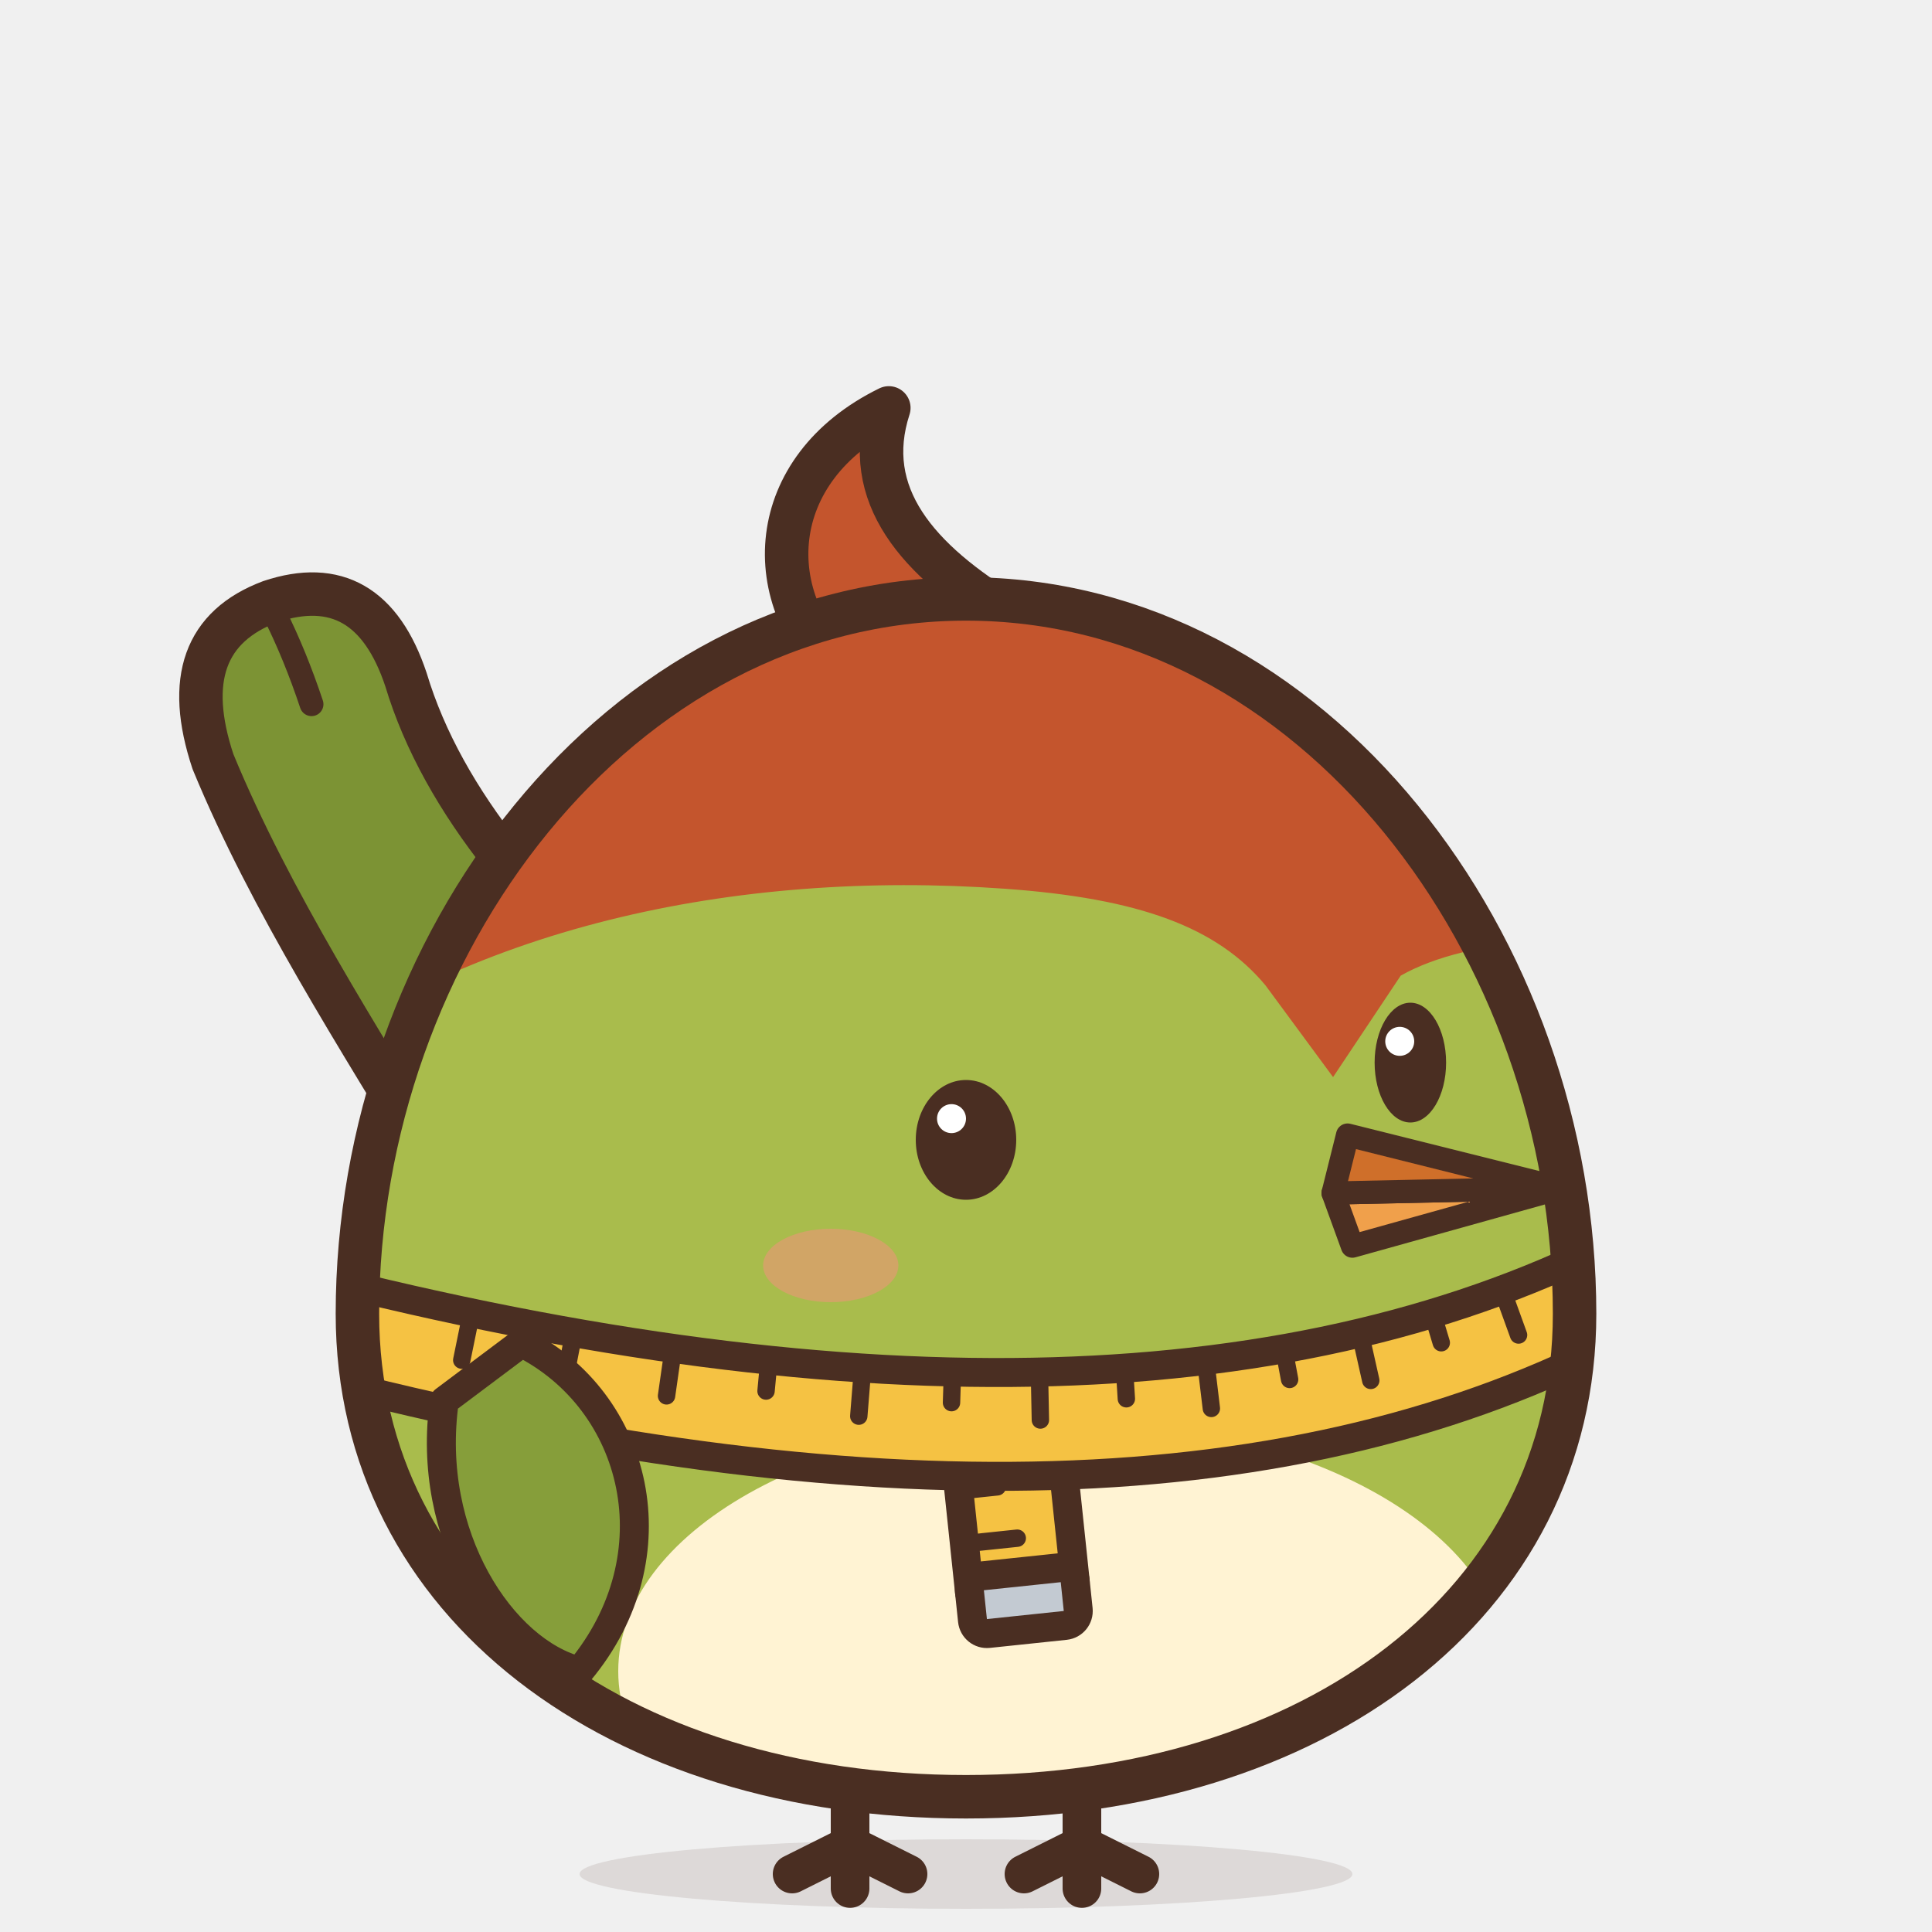
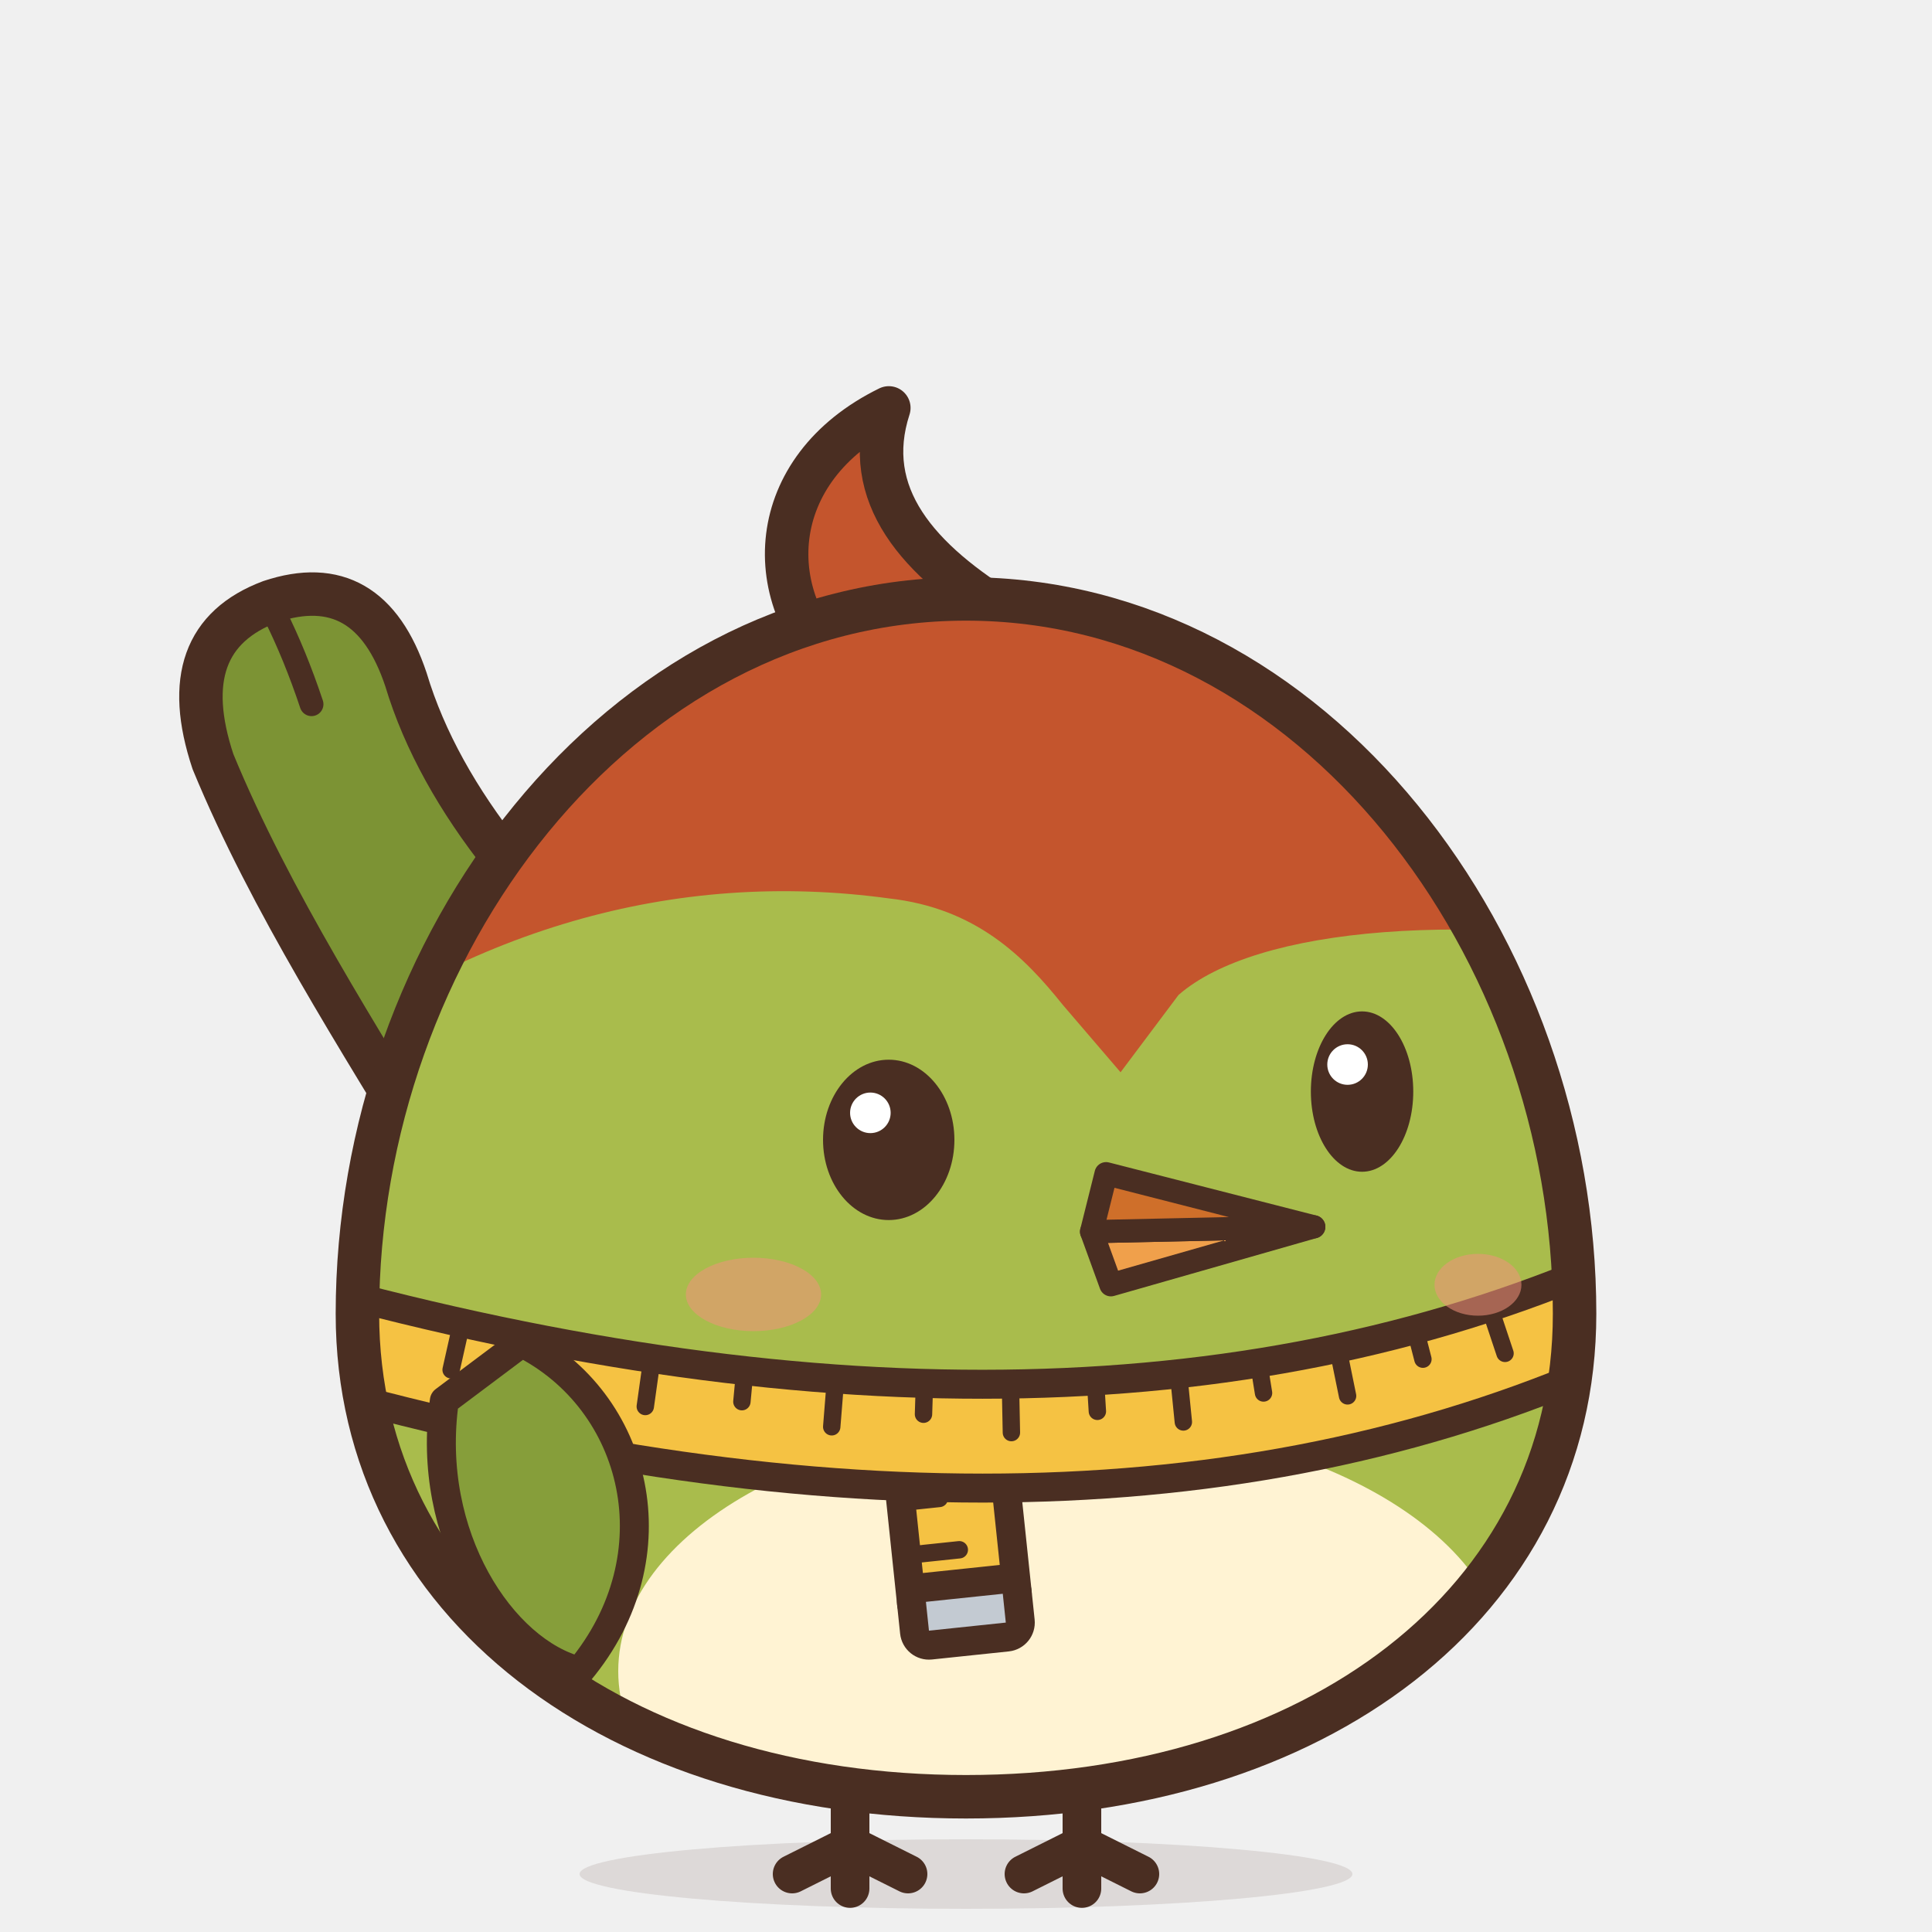
<svg xmlns="http://www.w3.org/2000/svg" viewBox="0 0 200 200" width="200" height="200" role="img" aria-labelledby="t d">
  <defs>
    <clipPath id="fitz-turn">
      <path d="M100 62 C 136 62, 163 98, 163 136 C 163 166, 136 186, 100 186 C 64 186, 37 166, 37 136 C 37 98, 64 62, 100 62 Z" />
    </clipPath>
  </defs>
  <ellipse class="shadow" cx="100" cy="194" rx="40" ry="3.6" fill="#4A2E22" opacity=".12" />
  <g class="bird">
    <g class="feet">
      <path d="M88 183 L88 191 M82 194 L88 191 L94 194 M88 191 L88 195.5" stroke="#4A2E22" stroke-width="4" stroke-linecap="round" stroke-linejoin="round" fill="none" />
      <path d="M112 183 L112 191 M106 194 L112 191 L118 194 M112 191 L112 195.5" stroke="#4A2E22" stroke-width="4" stroke-linecap="round" stroke-linejoin="round" fill="none" />
    </g>
    <g class="tail">
      <g transform="translate(9.3 16.8) scale(.85)">
        <path d="M70 104 L42 122 C 33 107, 22 90, 15 73 Q 10 58 22 53.5 Q 34 49.5 38.5 63 C 43 78, 55 92, 70 104 Z" fill="#7C9334" stroke="#4A2E22" stroke-width="5.29" stroke-linejoin="round" />
        <path d="M22.5 55 Q 25 60 27 66" fill="none" stroke="#4A2E22" stroke-width="2.9" stroke-linecap="round" />
      </g>
    </g>
    <g class="tuft" transform="rotate(-14 100 66) translate(-6 0)">
      <path d="M93 67 C 86 57, 90 44, 104 41 C 99 49, 103 57, 111 65 Z" fill="#C4552D" stroke="#4A2E22" stroke-width="4.5" stroke-linejoin="round" />
    </g>
    <g class="body">
      <path d="M100 62 C 136 62, 163 98, 163 136 C 163 166, 136 186, 100 186 C 64 186, 37 166, 37 136 C 37 98, 64 62, 100 62 Z" fill="#A9BC4C" />
      <g clip-path="url(#fitz-turn)">
-         <path d="M28 112 C 48 96, 76 90, 104 92 C 118 93, 126 96, 131 102 L138 111.5 L145 101 C 152 97, 166 96, 178 99 L178 40 L28 40 Z" fill="#C4552D" />
+         <path d="M28 112 C 48 96, 70 90, 92 93 C 101 94, 106 99, 110 104 L116 111 L122 103 C 130 96, 152 94, 178 99 L178 40 L28 40 Z" fill="#C4552D" />
        <ellipse cx="110" cy="173" rx="46" ry="26" fill="#FFF3D3" />
      </g>
-       <g transform="translate(104 146.8) rotate(-6)">
+       <g transform="translate(98 148) rotate(-6)">
        <rect x="-5.5" y="0" width="11" height="19" rx="1.5" fill="#F5C243" stroke="#4A2E22" stroke-width="3" />
        <path d="M-5.5 7 L-1.5 7 M-5.5 12.5 L0 12.5" stroke="#4A2E22" stroke-width="1.8" stroke-linecap="round" />
        <rect x="-5.5" y="16" width="11" height="6" rx="1.5" fill="#C3CAD2" stroke="#4A2E22" stroke-width="3" />
      </g>
      <g class="band" clip-path="url(#fitz-turn)">
-         <path d="M32 132 Q118 154 168 128 L168 138.5 Q118 165 32 142.5 Z" fill="#F5C243" />
-         <path d="M48.8 135.9 L47.8 140.8 M59.4 138 L58.8 141.1 M69.7 139.6 L69 144.5 M79.6 140.8 L79.3 144 M89.3 141.6 L88.9 146.6 M98.6 142 L98.5 145.2 M107.6 142 L107.7 147 M116.4 141.6 L116.6 144.8 M124.8 140.8 L125.4 145.8 M132.9 139.6 L133.5 142.8 M140.8 138 L141.9 142.9 M148.3 136 L149.2 139 M155.5 133.5 L157.2 138.2" stroke="#4A2E22" stroke-width="1.8" stroke-linecap="round" />
-         <path d="M32 132 Q118 154 168 128" fill="none" stroke="#4A2E22" stroke-width="3" />
-         <path d="M32 142.5 Q118 165 168 138.5" fill="none" stroke="#4A2E22" stroke-width="3" />
+         <path d="M32 133 Q112 155 168 130 L168 140.5 Q112 166 32 143.5 Z" fill="#F5C243" />
+         <path d="M47.8 136.9 L46.7 141.8 M57.7 139 L57.2 142.1 M67.5 140.6 L66.8 145.6 M77.1 141.9 L76.8 145.1 M86.5 142.7 L86.1 147.7 M95.7 143.2 L95.6 146.4 M104.6 143.3 L104.7 148.3 M113.4 142.9 L113.6 146.1 M122 142.2 L122.5 147.2 M130.3 141.1 L130.8 144.2 M138.5 139.6 L139.5 144.5 M146.5 137.6 L147.3 140.7 M154.2 135.3 L155.8 140.1" stroke="#4A2E22" stroke-width="1.8" stroke-linecap="round" />
+         <path d="M32 133 Q112 155 168 130" fill="none" stroke="#4A2E22" stroke-width="3" />
+         <path d="M32 143.5 Q112 166 168 140.5" fill="none" stroke="#4A2E22" stroke-width="3" />
      </g>
      <path d="M100 62 C 136 62, 163 98, 163 136 C 163 166, 136 186, 100 186 C 64 186, 37 166, 37 136 C 37 98, 64 62, 100 62 Z" fill="none" stroke="#4A2E22" stroke-width="4.5" />
      <g class="wing l">
        <path d="M54 139 C 66 145, 70 161, 60 173 C 52 171, 44 159, 46 145 Z" fill="#869E3A" stroke="#4A2E22" stroke-width="3" stroke-linejoin="round" />
      </g>
      <g class="blush" fill="#F2917C" opacity=".55">
-         <ellipse cx="86" cy="131" rx="7" ry="3.8" />
+         <ellipse cx="78" cy="134" rx="7" ry="3.8" />
+         <ellipse cx="153" cy="133" rx="4.5" ry="3.2" />
      </g>
      <g class="pupils">
        <g class="eye">
-           <ellipse cx="100" cy="118" rx="5.2" ry="6.2" fill="#4A2E22" />
-           <circle cx="98.5" cy="115.8" r="1.5" fill="#FFFFFF" />
+           <ellipse cx="92" cy="118" rx="6.8" ry="8.3" fill="#4A2E22" />
+           <circle cx="90.1" cy="115.2" r="2.1" fill="#FFFFFF" />
        </g>
        <g class="eye">
-           <ellipse cx="146" cy="110" rx="3.7" ry="6.2" fill="#4A2E22" />
-           <circle cx="144.9" cy="107.8" r="1.5" fill="#FFFFFF" />
+           <ellipse cx="141" cy="113" rx="5.3" ry="8.3" fill="#4A2E22" />
+           <circle cx="139.5" cy="110.2" r="2.1" fill="#FFFFFF" />
        </g>
      </g>
      <g class="beak">
-         <path d="M138 123.5 L161.5 123 L140 129 Z" fill="#F0A04B" stroke="#4A2E22" stroke-width="2.4" stroke-linejoin="round" />
-         <path d="M139.5 117.5 L161.5 123 L138 123.5 Z" fill="#CF6F2A" stroke="#4A2E22" stroke-width="2.4" stroke-linejoin="round" />
+         <path d="M113 127.5 L136 127 L115 133 Z" fill="#F0A04B" stroke="#4A2E22" stroke-width="2.4" stroke-linejoin="round" />
+         <path d="M114.5 121.5 L136 127 L113 127.5 Z" fill="#CF6F2A" stroke="#4A2E22" stroke-width="2.4" stroke-linejoin="round" />
      </g>
    </g>
  </g>
</svg>
